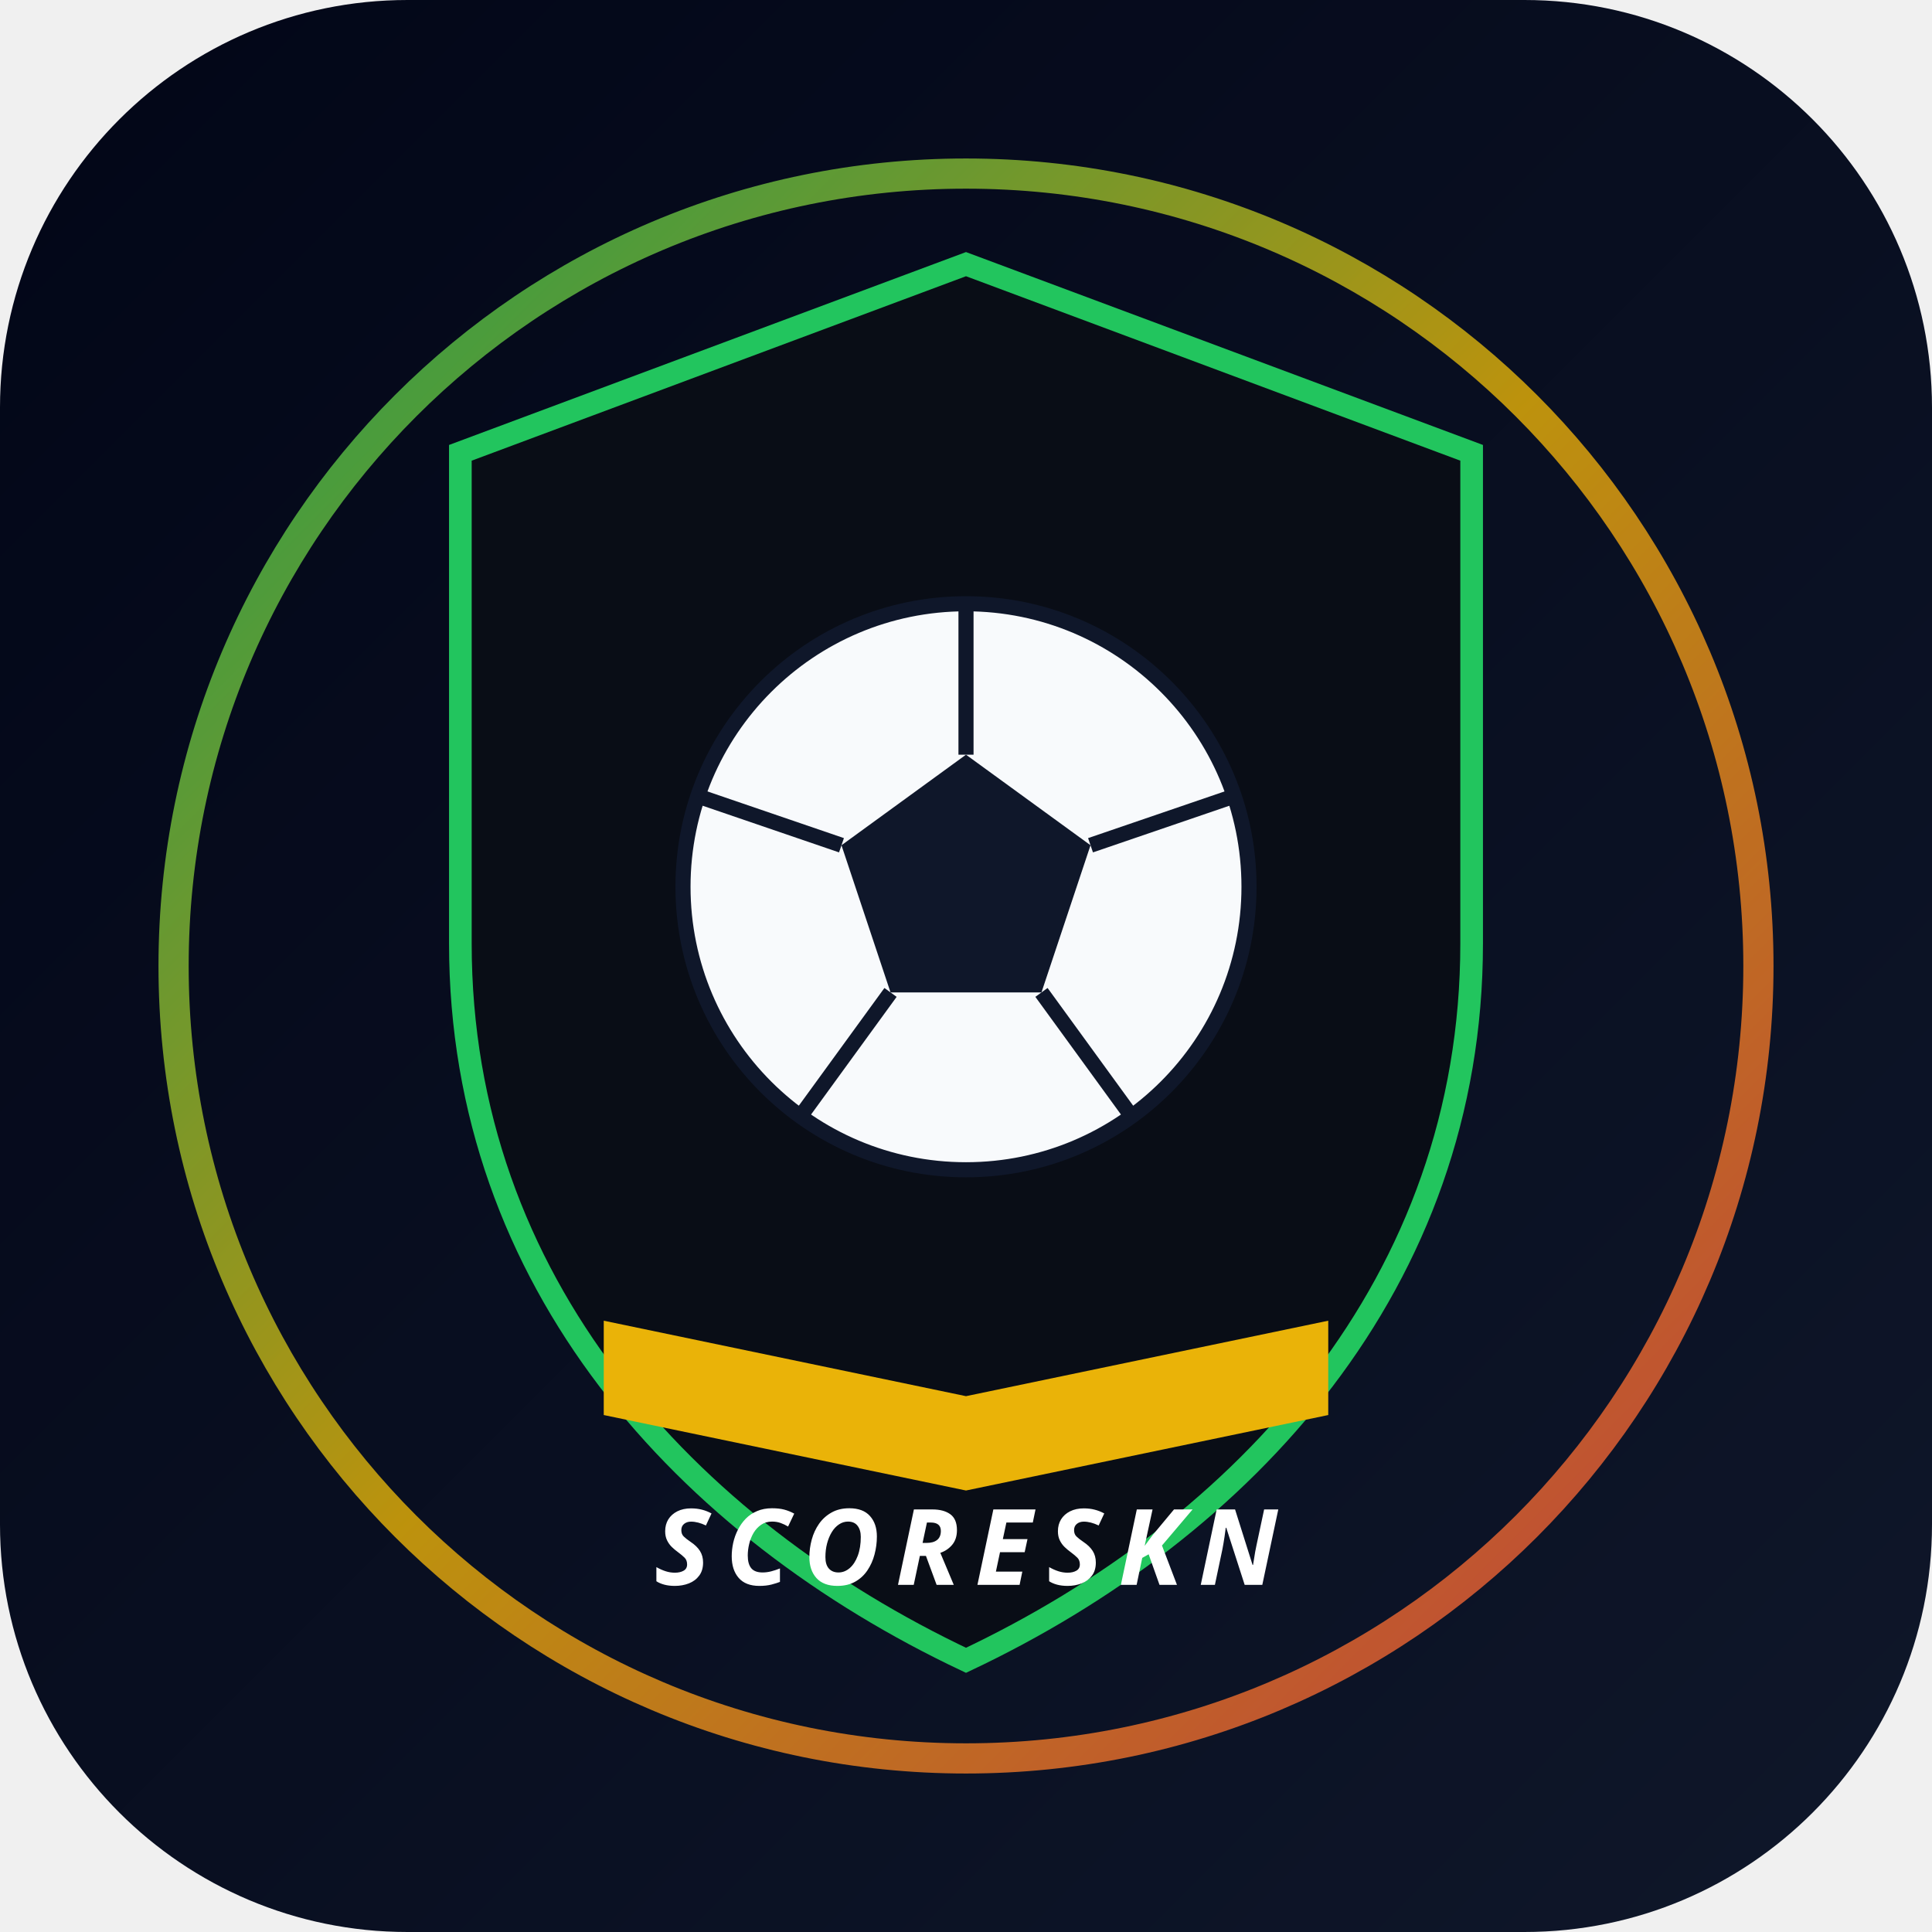
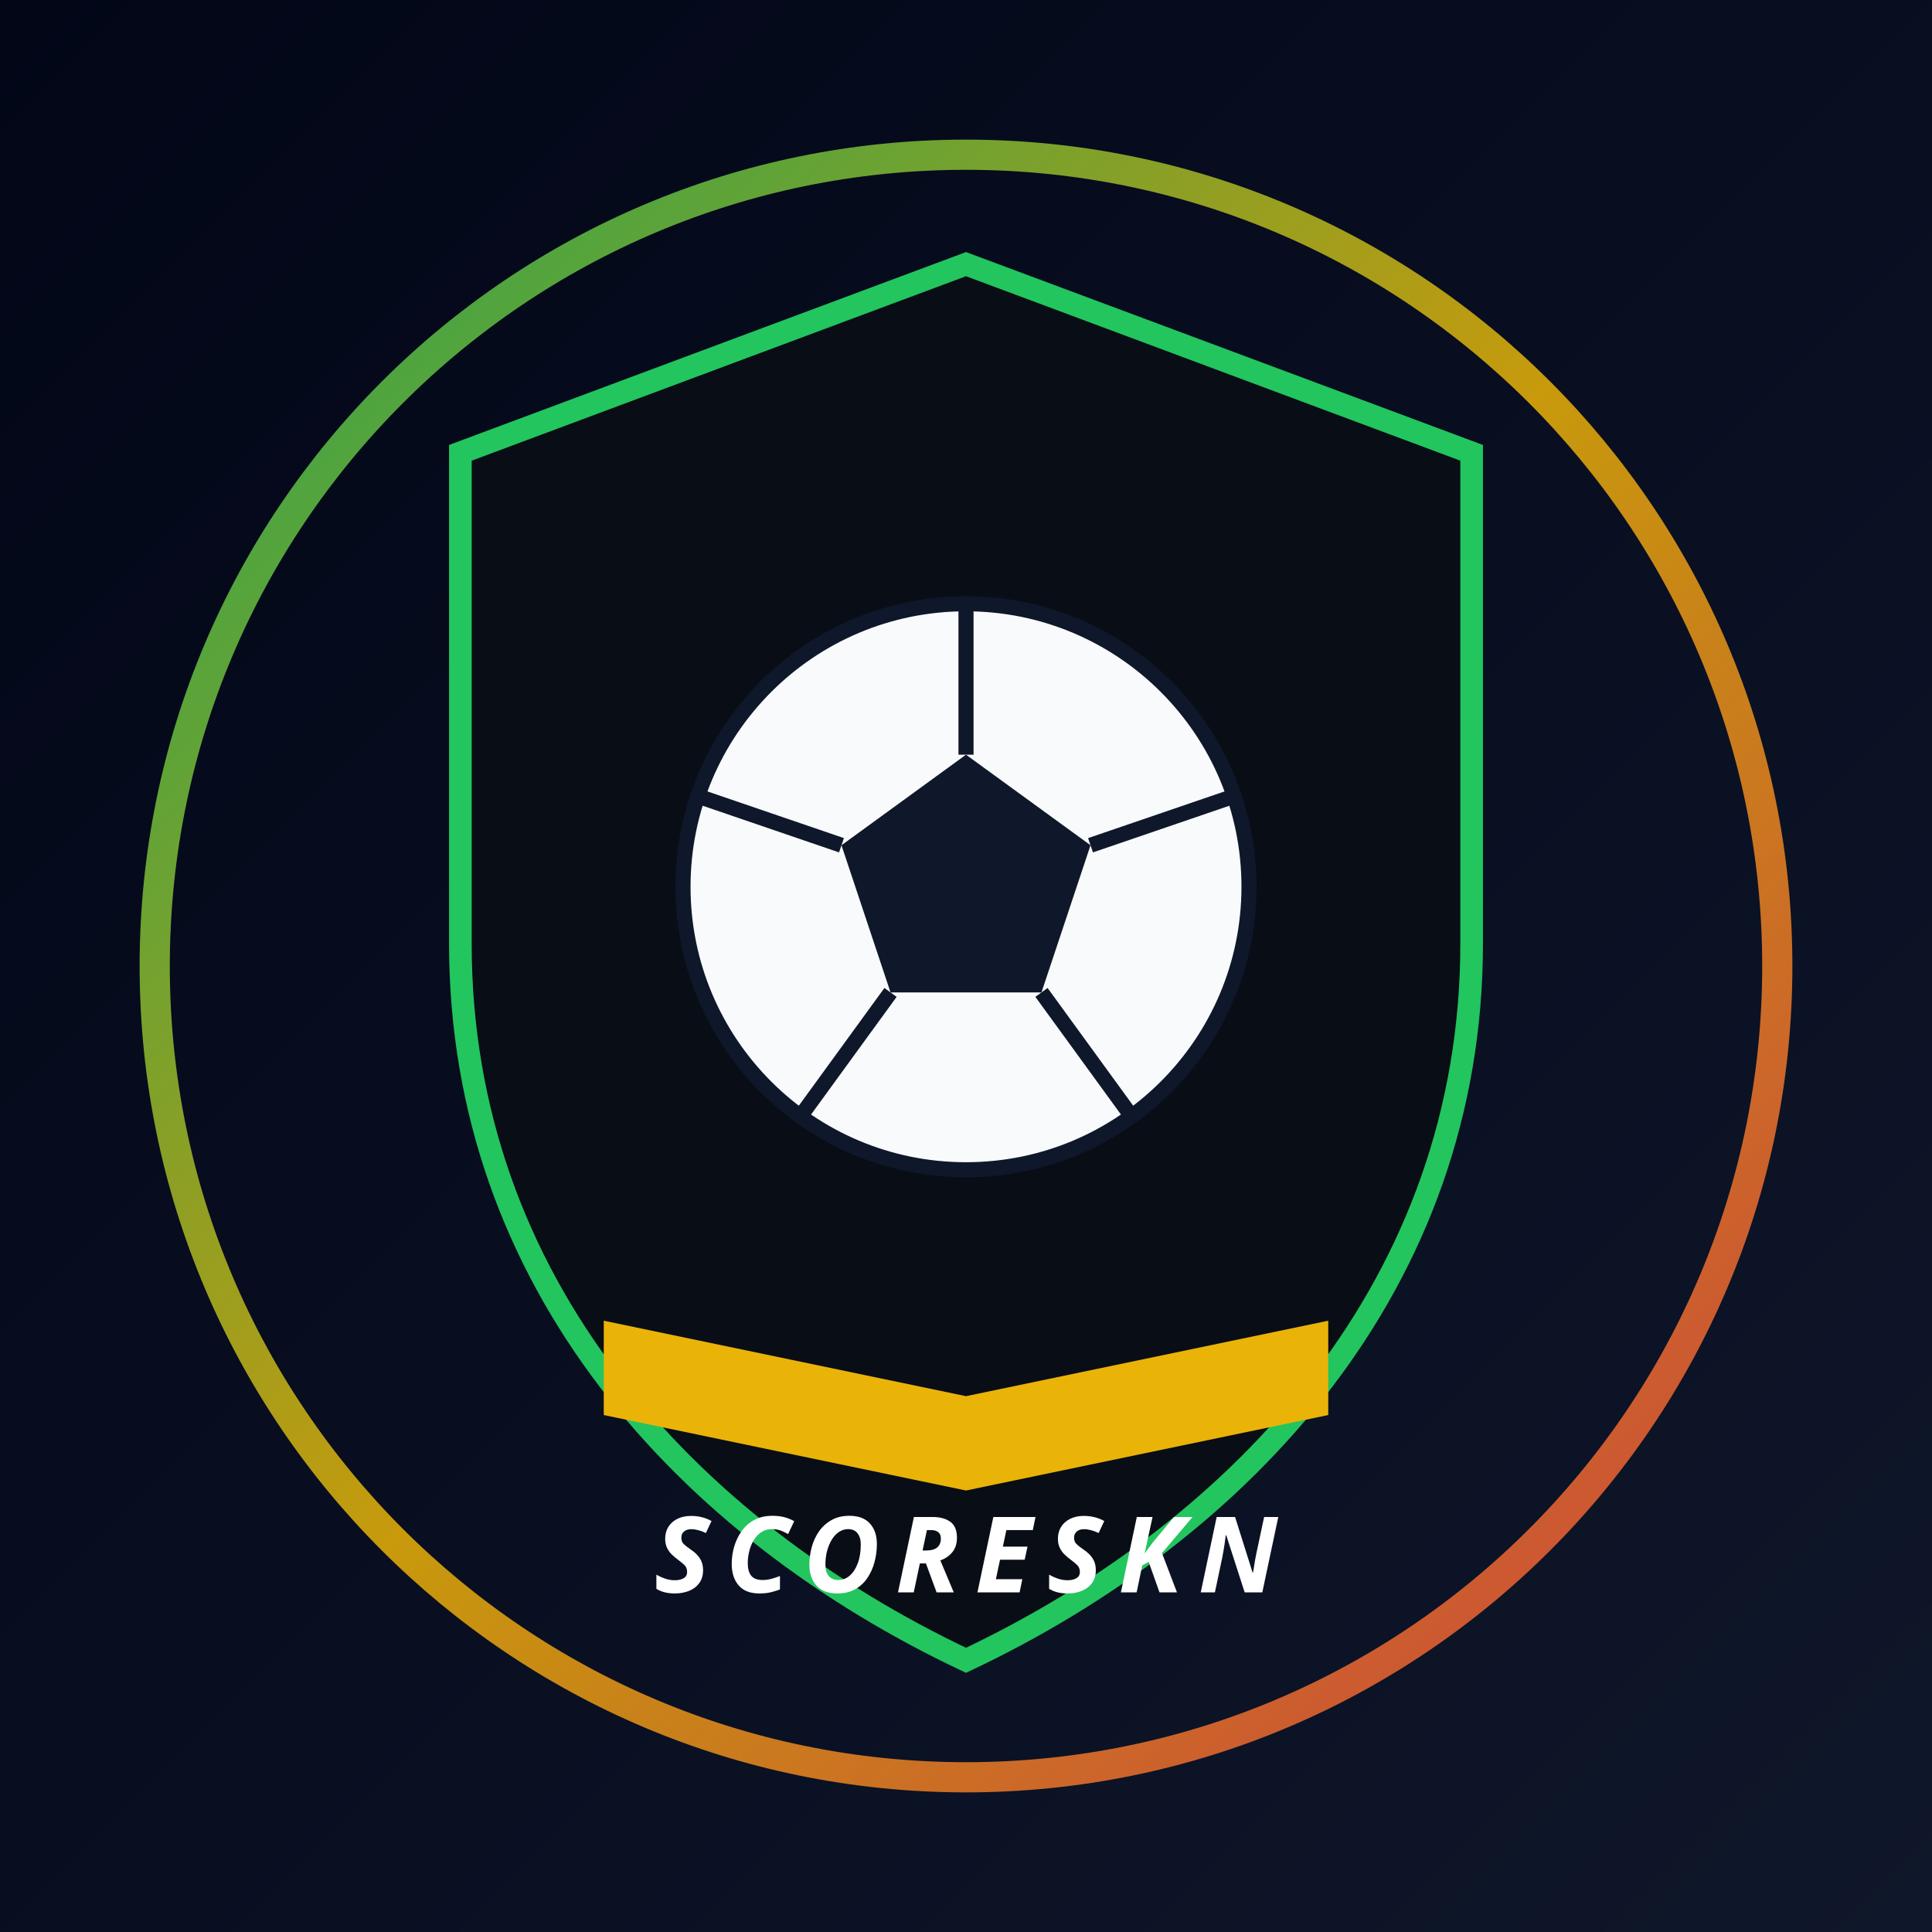
<svg xmlns="http://www.w3.org/2000/svg" viewBox="0 0 512 512" width="512" height="512">
  <defs>
    <linearGradient id="bgGrad" x1="0%" y1="0%" x2="100%" y2="100%">
      <stop offset="0%" stop-color="#020617" />
      <stop offset="100%" stop-color="#0f172a" />
    </linearGradient>
    <linearGradient id="accentGrad" x1="0%" y1="0%" x2="100%" y2="100%">
      <stop offset="0%" stop-color="#22c55e" />
      <stop offset="50%" stop-color="#eab308" />
      <stop offset="100%" stop-color="#ef4444" />
    </linearGradient>
  </defs>
-   <rect width="512" height="512" rx="108" fill="url(#bgGrad)" />
-   <circle cx="256" cy="256" r="210" fill="none" stroke="url(#accentGrad)" stroke-width="8" opacity="0.8" />
+   <rect width="512" height="512" fill="url(#bgGrad)" />
+   <circle cx="256" cy="256" r="215" fill="none" stroke="url(#accentGrad)" stroke-width="8" opacity="0.85" />
  <path d="M256 70 L390 120 V250 C390 340 330 405 256 440 C182 405 122 340 122 250 V120 Z" fill="#090d16" stroke="#22c55e" stroke-width="6" />
  <g transform="translate(256, 235)">
    <circle cx="0" cy="0" r="75" fill="#f8fafc" stroke="#0f172a" stroke-width="4" />
    <polygon points="0,-35 33,-11 20,28 -20,28 -33,-11" fill="#0f172a" />
    <line x1="0" y1="-35" x2="0" y2="-75" stroke="#0f172a" stroke-width="4" />
    <line x1="33" y1="-11" x2="71" y2="-24" stroke="#0f172a" stroke-width="4" />
    <line x1="20" y1="28" x2="44" y2="61" stroke="#0f172a" stroke-width="4" />
    <line x1="-20" y1="28" x2="-44" y2="61" stroke="#0f172a" stroke-width="4" />
    <line x1="-33" y1="-11" x2="-71" y2="-24" stroke="#0f172a" stroke-width="4" />
  </g>
  <path d="M160 350 L256 370 L352 350 L352 375 L256 395 L160 375 Z" fill="#eab308" />
-   <text x="256" y="420" text-anchor="middle" font-family="sans-serif" font-weight="900" font-style="italic" font-size="28" fill="#ffffff" letter-spacing="4">SCORESKN</text>
+   <text x="256" y="422" text-anchor="middle" font-family="sans-serif" font-weight="900" font-style="italic" font-size="28" fill="#ffffff" letter-spacing="4">SCORESKN</text>
</svg>
